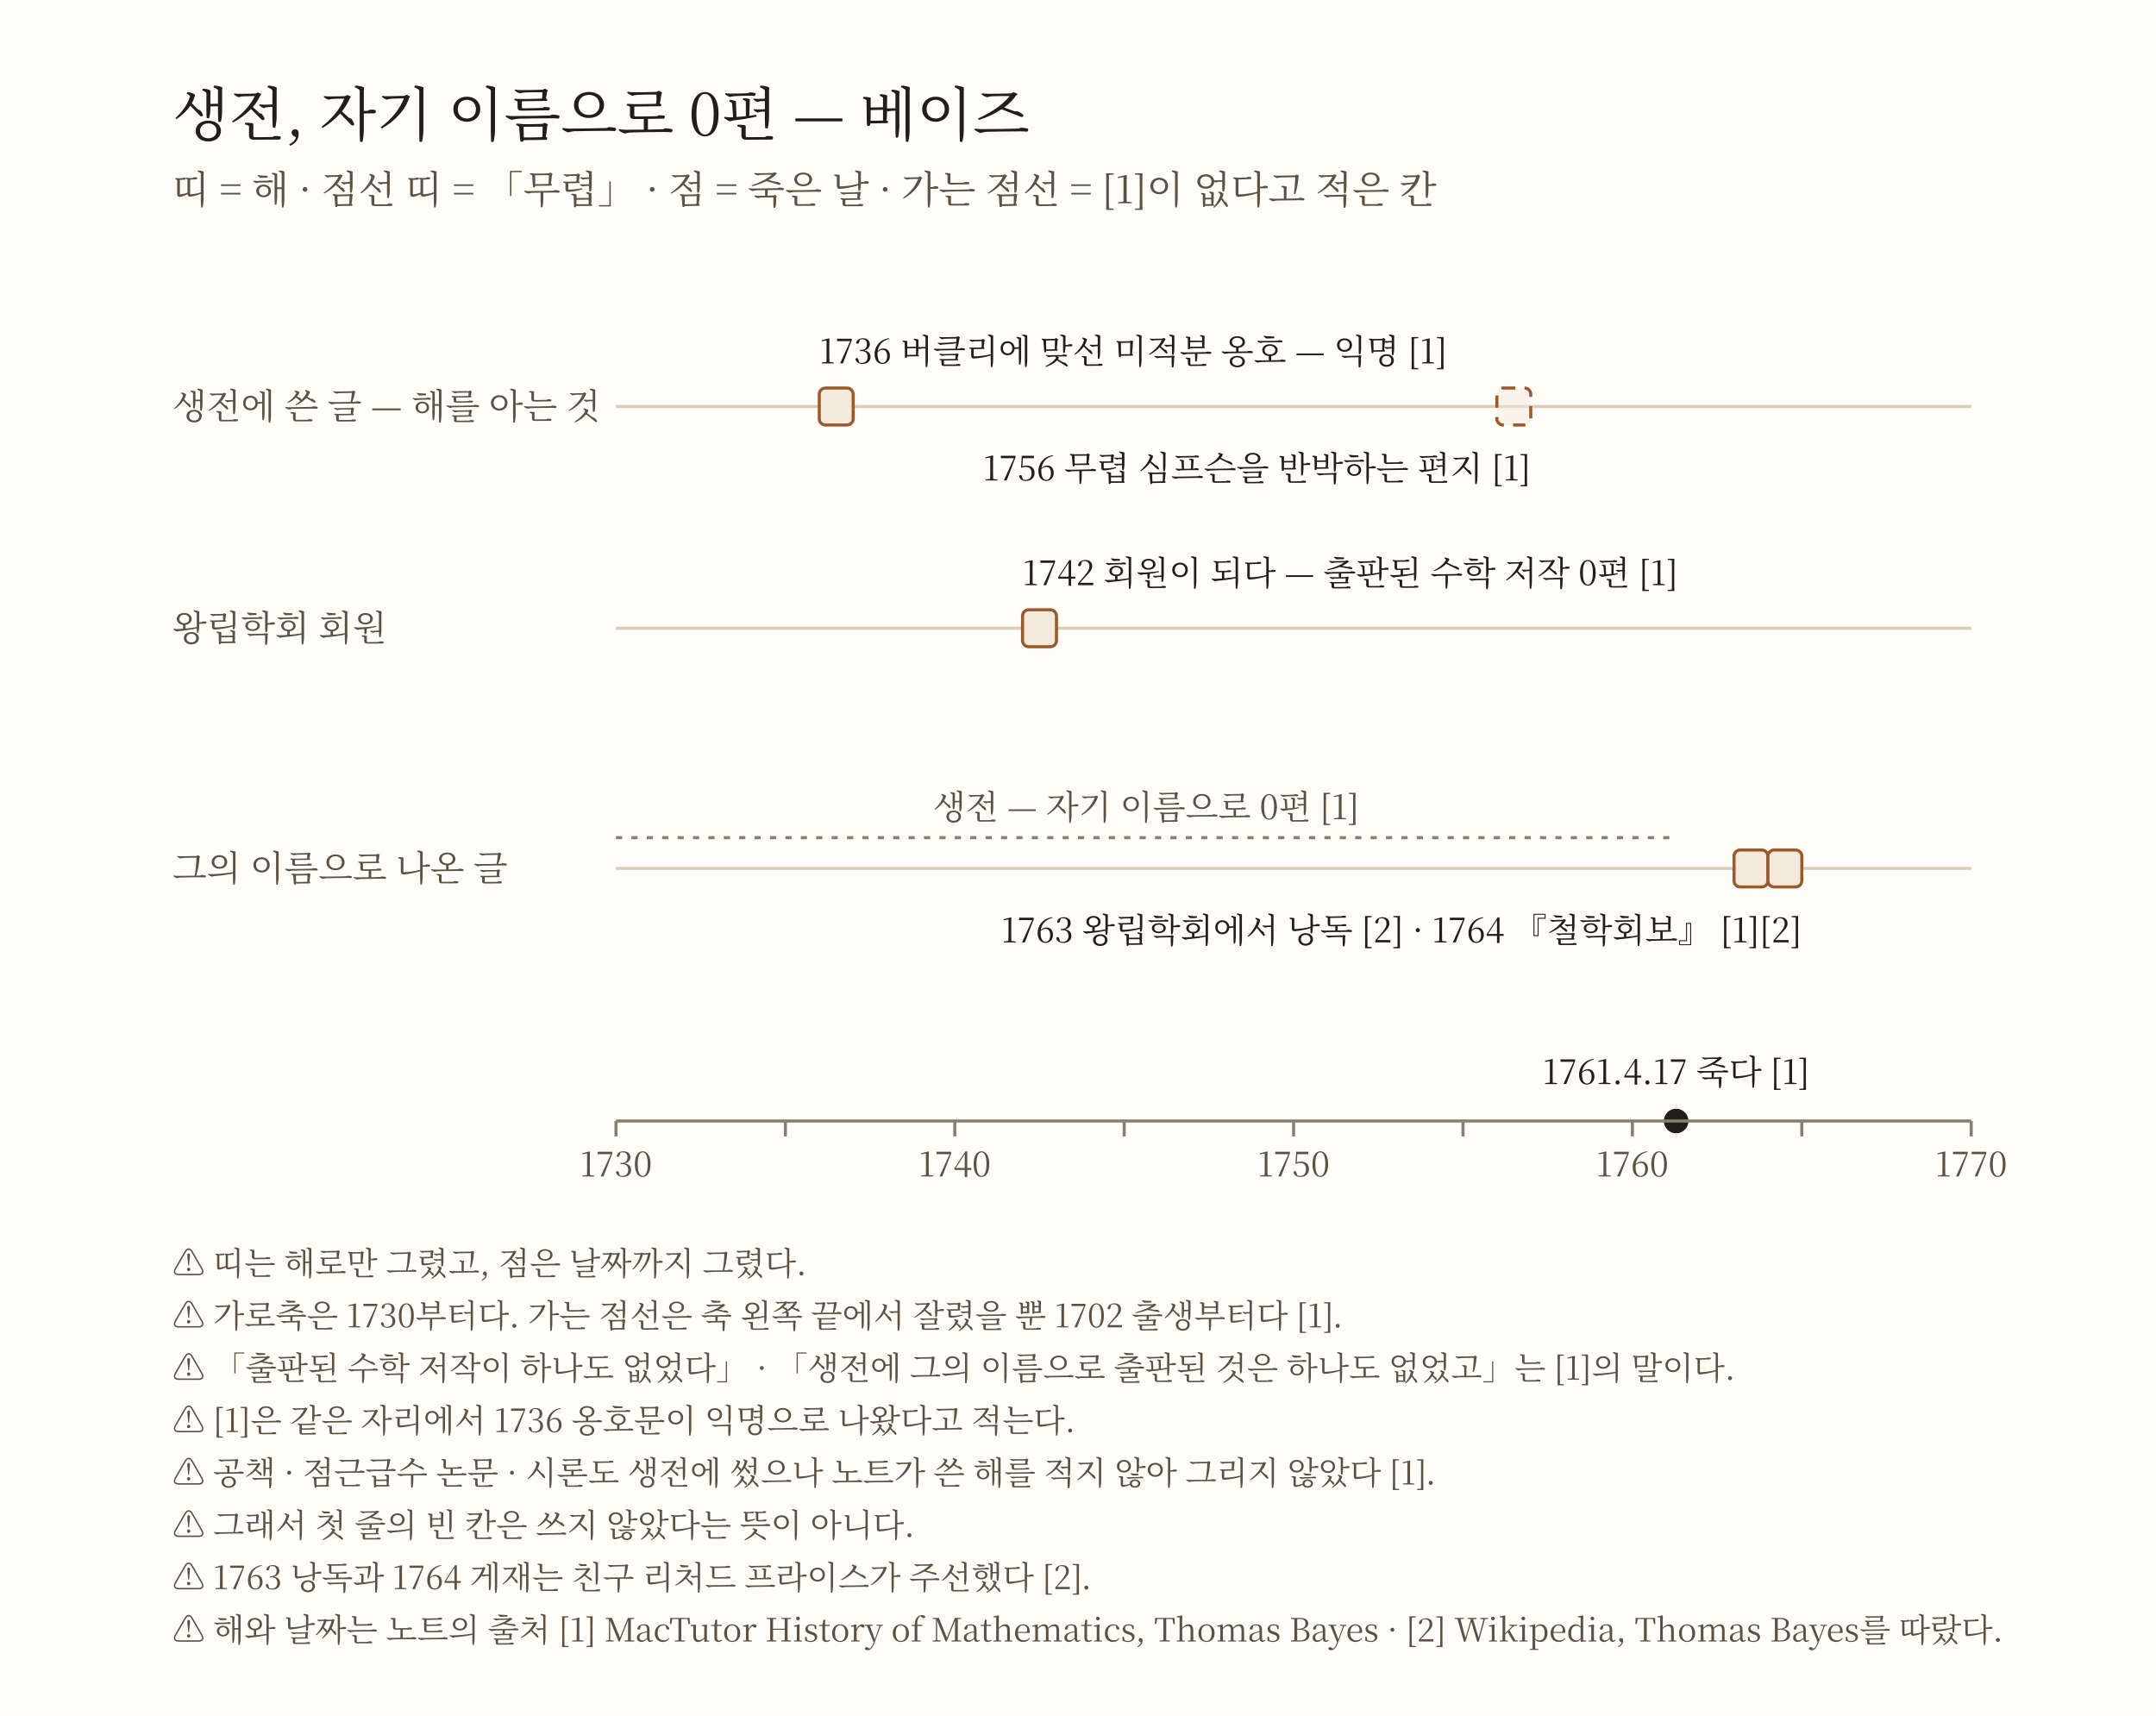
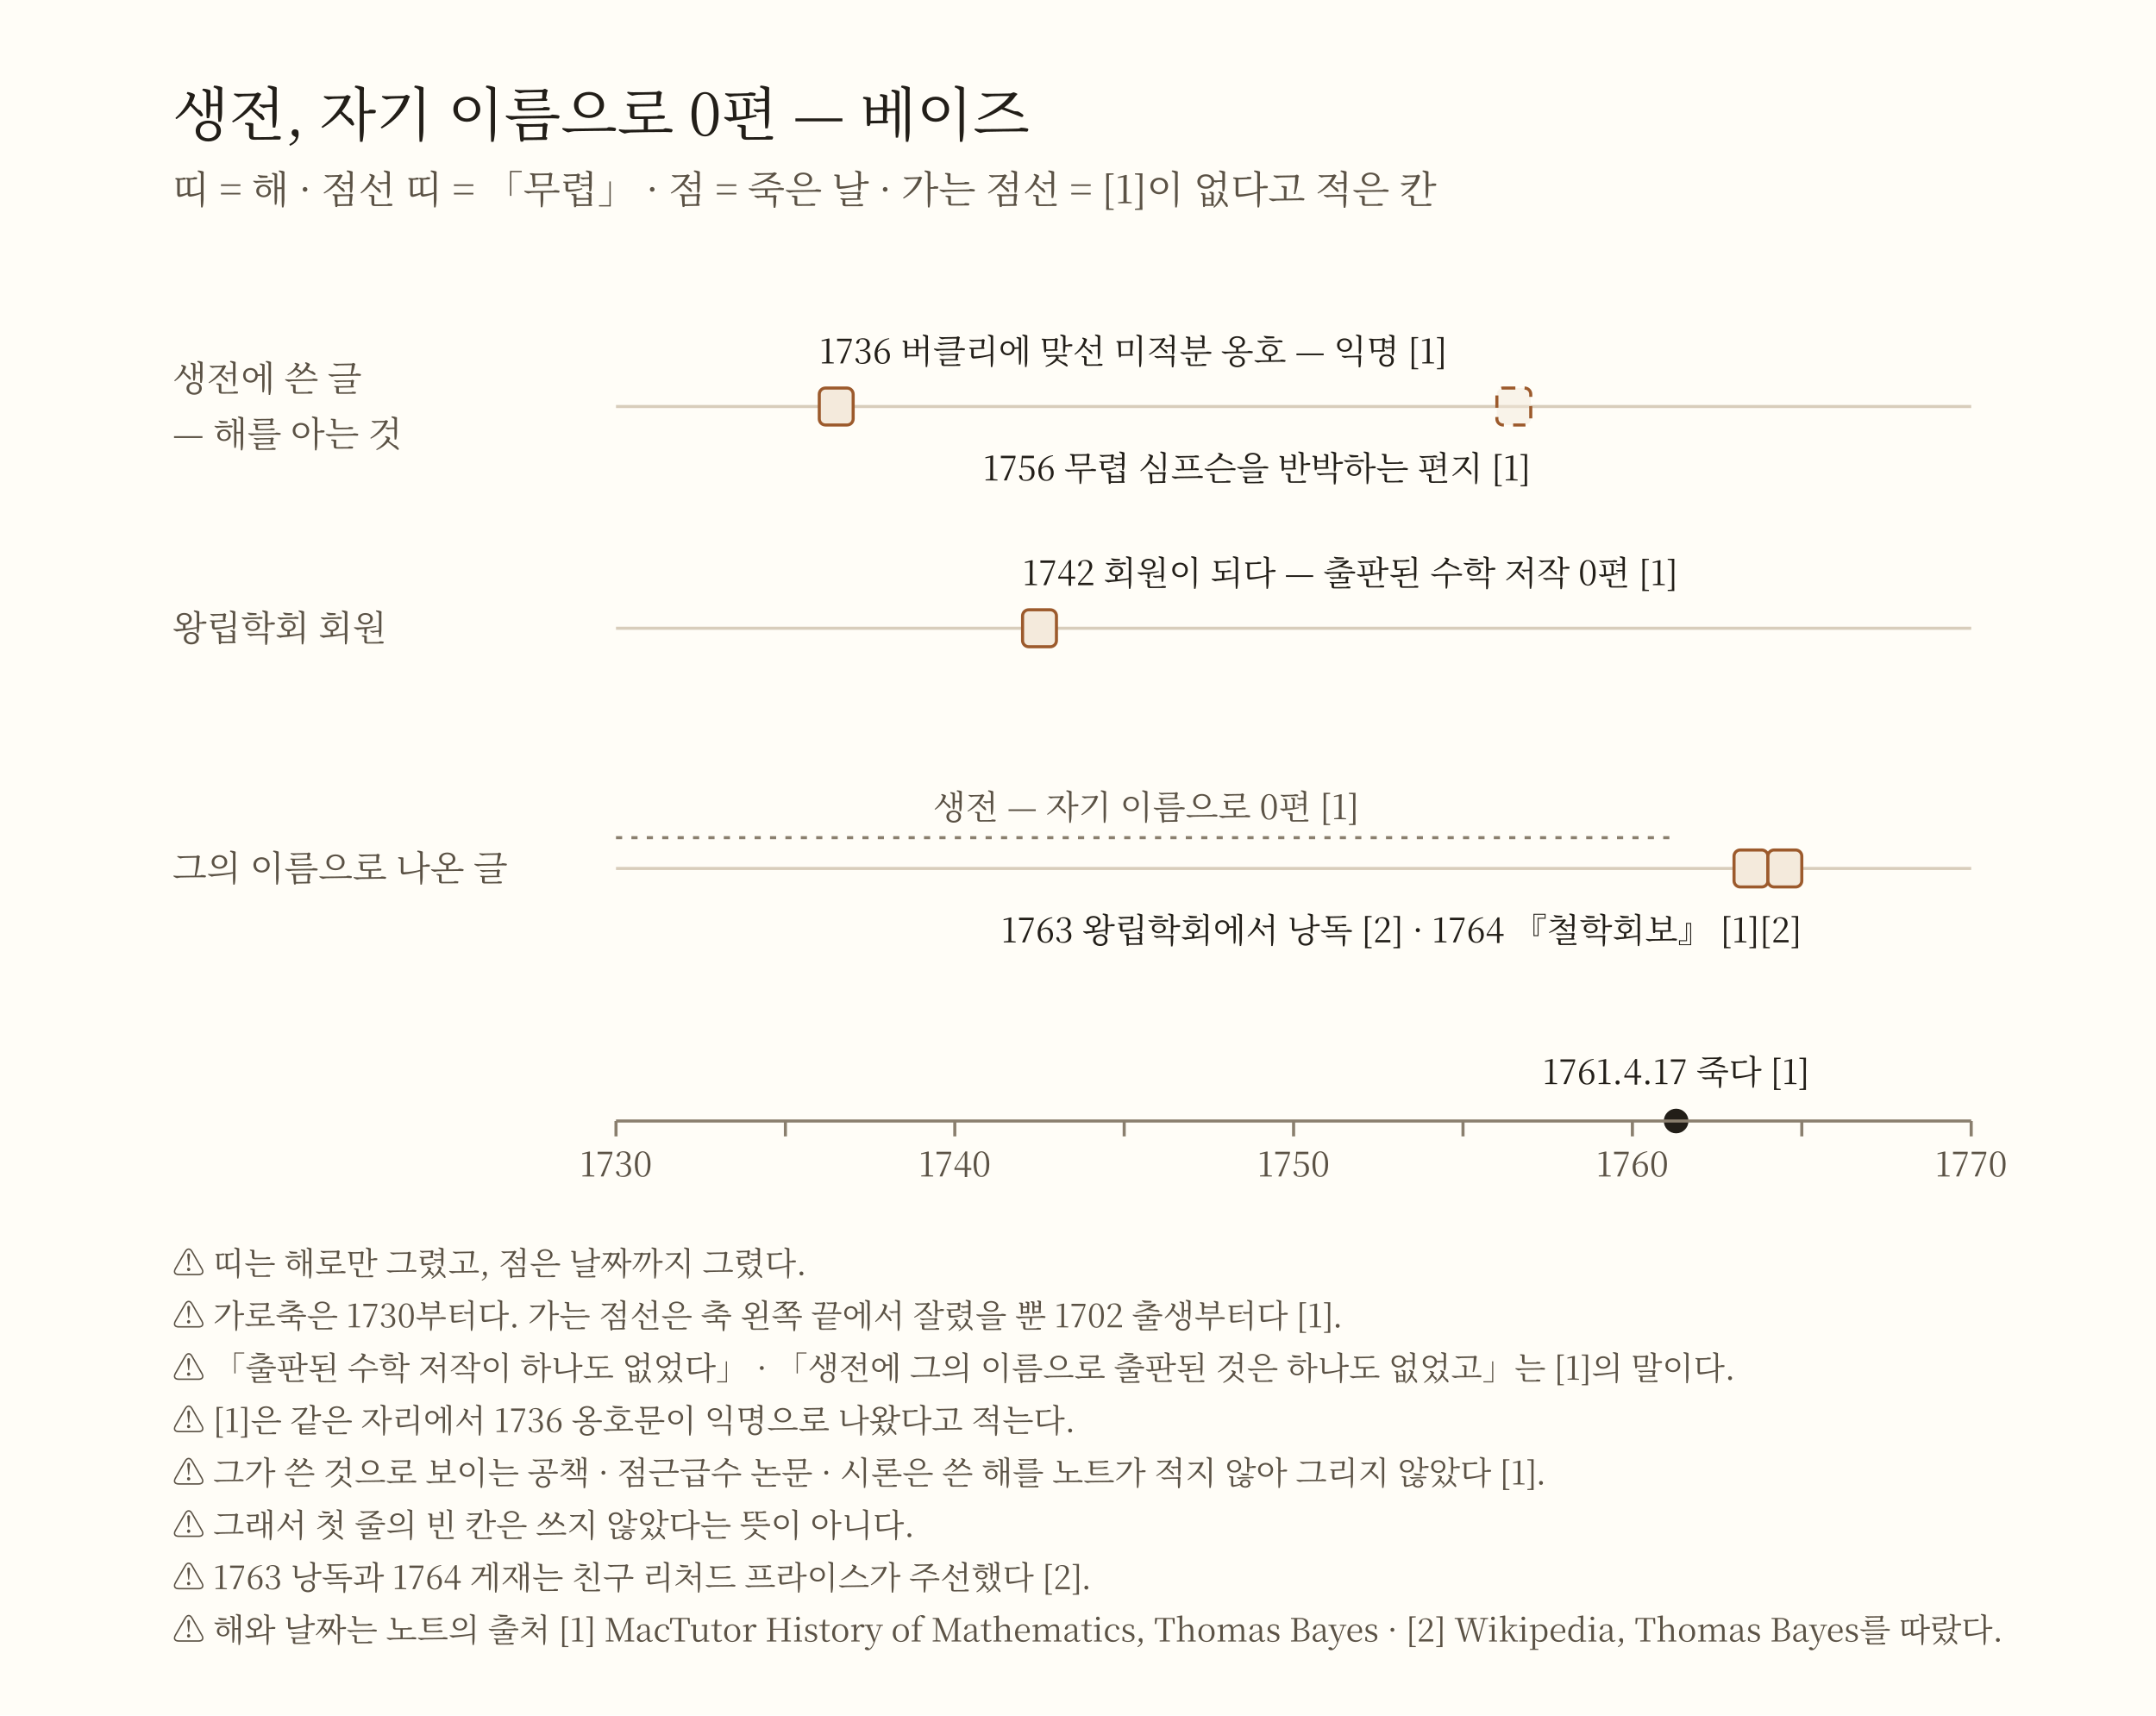
- <svg xmlns="http://www.w3.org/2000/svg" viewBox="0 0 700 557" width="700" height="557" role="img" aria-label="그림 위쪽에 「생전, 자기 이름으로 0편 — 베이즈」라는 표제가 있고 그 아래에 띠는 해, 점선 띠는 「무렵」, 점은 죽은 날, 가는 점선은 출처 1번이 없다고 적은 칸이라는 부호표가 있다. 가로축은 1730년부터 1770년까지의 해이고, 줄이 셋 있다. 줄 이름은 왼쪽 끝에 생전에 쓴 글 — 해를 아는 것, 왕립학회 회원, 그의 이름으로 나온 글이라고 적혀 있다. 첫째 줄에는 1736년에 띠가 있고 그 위 오른쪽에 1736 버클리에 맞선 미적분 옹호 — 익명이라고 적혀 있다. 1756년에는 점선 띠가 있고 그 아래 왼쪽에 1756 무렵 심프슨을 반박하는 편지라고 적혀 있다. 둘째 줄에는 1742년에 띠가 있고 그 위 오른쪽에 1742 회원이 되다 — 출판된 수학 저작 0편이라고 적혀 있다. 셋째 줄 바로 위에는 왼쪽 끝에서 죽은 날까지 가는 점선이 그어져 있고 그 위에 생전 — 자기 이름으로 0편이라고 적혀 있다. 셋째 줄에는 1763년과 1764년에 띠가 나란히 있고 그 아래 왼쪽에 1763 왕립학회에서 낭독 · 1764 『철학회보』라고 적혀 있다. 가로축 위 1761년 자리에 검은 점이 있고 그 위에 1761.4.17 죽다라고 적혀 있다. 아래에 단서가 여덟 줄 있다. 첫째, 띠는 해로만 그렸고 점은 날짜까지 그렸다. 둘째, 가로축은 1730부터이고, 가는 점선은 축 왼쪽 끝에서 잘렸을 뿐 1702 출생부터다. 셋째, 「출판된 수학 저작이 하나도 없었다」와 「생전에 그의 이름으로 출판된 것은 하나도 없었고」는 출처 1번의 말이다. 넷째, 출처 1번은 같은 자리에서 1736 옹호문이 익명으로 나왔다고 적는다. 다섯째, 공책, 점근급수 논문, 시론도 생전에 썼으나 노트가 쓴 해를 적지 않아 그리지 않았다. 여섯째, 그래서 첫 줄의 빈 칸은 쓰지 않았다는 뜻이 아니다. 일곱째, 1763 낭독과 1764 게재는 친구 리처드 프라이스가 주선했다. 여덟째, 해와 날짜는 노트의 출처 1번 MacTutor History of Mathematics, Thomas Bayes, 2번 Wikipedia, Thomas Bayes를 따랐다.">
+ <svg xmlns="http://www.w3.org/2000/svg" viewBox="0 0 700 557" width="700" height="557" role="img" aria-label="그림 위쪽에 「생전, 자기 이름으로 0편 — 베이즈」라는 표제가 있고 그 아래에 띠는 해, 점선 띠는 「무렵」, 점은 죽은 날, 가는 점선은 출처 1번이 없다고 적은 칸이라는 부호표가 있다. 가로축은 1730년부터 1770년까지의 해이고, 줄이 셋 있다. 줄 이름은 왼쪽 끝에 두 줄로 생전에 쓴 글 — 해를 아는 것, 왕립학회 회원, 그의 이름으로 나온 글이라고 적혀 있다. 첫째 줄에는 1736년에 띠가 있고 그 위 오른쪽에 1736 버클리에 맞선 미적분 옹호 — 익명이라고 적혀 있다. 1756년에는 점선 띠가 있고 그 아래 왼쪽에 1756 무렵 심프슨을 반박하는 편지라고 적혀 있다. 둘째 줄에는 1742년에 띠가 있고 그 위 오른쪽에 1742 회원이 되다 — 출판된 수학 저작 0편이라고 적혀 있다. 셋째 줄 바로 위에는 왼쪽 끝에서 죽은 날까지 가는 점선이 그어져 있고 그 위에 생전 — 자기 이름으로 0편이라고 적혀 있다. 셋째 줄에는 1763년과 1764년에 띠가 나란히 있고 그 아래 왼쪽에 1763 왕립학회에서 낭독 · 1764 『철학회보』라고 적혀 있다. 가로축 위 1761년 자리에 검은 점이 있고 그 위에 1761.4.17 죽다라고 적혀 있다. 아래에 단서가 여덟 줄 있다. 첫째, 띠는 해로만 그렸고 점은 날짜까지 그렸다. 둘째, 가로축은 1730부터이고, 가는 점선은 축 왼쪽 끝에서 잘렸을 뿐 1702 출생부터다. 셋째, 「출판된 수학 저작이 하나도 없었다」와 「생전에 그의 이름으로 출판된 것은 하나도 없었고」는 출처 1번의 말이다. 넷째, 출처 1번은 같은 자리에서 1736 옹호문이 익명으로 나왔다고 적는다. 다섯째, 그가 쓴 것으로 보이는 공책, 점근급수 논문, 시론은 쓴 해를 노트가 적지 않아 그리지 않았다. 여섯째, 그래서 첫 줄의 빈 칸은 쓰지 않았다는 뜻이 아니다. 일곱째, 1763 낭독과 1764 게재는 친구 리처드 프라이스가 주선했다. 여덟째, 해와 날짜는 노트의 출처 1번 MacTutor History of Mathematics, Thomas Bayes, 2번 Wikipedia, Thomas Bayes를 따랐다.">
  <style>
    text{font-family:EB Garamond, Georgia, 'Noto Serif KR', 'Noto Serif CJK KR', NanumMyeongjo, Batang, AppleMyungjo, serif;fill:#221E18;}
    .h1{font-size:19px;} .h2{font-size:12.5px;fill:#5B5245;}
    .grp{font-size:11.5px;fill:#5B5245;}
    .ev{font-size:11px;} .sm{font-size:11px;fill:#5B5245;} .yr{font-size:11px;fill:#5B5245;}
    .bg{fill:#FFFDF7;}
    .lane{stroke:#D8CDBB;stroke-width:1;}
    .pt{fill:#221E18;}
    .band{fill:#F4EADC;stroke:#9C5A2C;stroke-width:1;}
    .dash{fill:#F4EADC;fill-opacity:.5;stroke:#9C5A2C;stroke-width:1;stroke-dasharray:4 3;}
    .empty{stroke:#8A7F6E;stroke-width:1;stroke-dasharray:2 3;fill:none;}
    .axis{stroke:#8A7F6E;stroke-width:1;}
    .warn{font-size:10.5px;fill:#5B5245;}
  </style>
  <rect class="bg" x="0" y="0" width="700" height="557" />
  <text class="h1" x="56" y="44">생전, 자기 이름으로 0편 — 베이즈</text>
  <text class="h2" x="56" y="66">띠 = 해 · 점선 띠 = 「무렵」 · 점 = 죽은 날 · 가는 점선 = [1]이 없다고 적은 칸</text>
  <line class="lane" x1="200" y1="132" x2="640" y2="132" />
-   <text class="grp" x="56.0" y="136" text-anchor="start">생전에 쓴 글 — 해를 아는 것</text>
+   <text class="grp" x="56.0" y="127" text-anchor="start">생전에 쓴 글</text>
  <line class="lane" x1="200" y1="204" x2="640" y2="204" />
  <text class="grp" x="56.0" y="208" text-anchor="start">왕립학회 회원</text>
  <line class="lane" x1="200" y1="282" x2="640" y2="282" />
  <text class="grp" x="56.0" y="286" text-anchor="start">그의 이름으로 나온 글</text>
+   <text class="grp" x="56.0" y="145" text-anchor="start">— 해를 아는 것</text>
  <rect class="band" x="266.0" y="126" width="11.0" height="12" rx="2" />
  <text class="ev" x="266.0" y="118" text-anchor="start">1736 버클리에 맞선 미적분 옹호 — 익명 [1]</text>
  <rect class="dash" x="486.0" y="126" width="11.0" height="12" rx="2" />
  <text class="ev" x="497.0" y="156" text-anchor="end">1756 무렵 심프슨을 반박하는 편지 [1]</text>
  <rect class="band" x="332.0" y="198" width="11.0" height="12" rx="2" />
  <text class="ev" x="332.0" y="190" text-anchor="start">1742 회원이 되다 — 출판된 수학 저작 0편 [1]</text>
  <path class="empty" d="M200.0,272 H544.2" />
  <text class="sm" x="372.1" y="266" text-anchor="middle">생전 — 자기 이름으로 0편 [1]</text>
  <rect class="band" x="563.0" y="276" width="11.0" height="12" rx="2" />
  <rect class="band" x="574.0" y="276" width="11.0" height="12" rx="2" />
  <text class="ev" x="585.0" y="306" text-anchor="end">1763 왕립학회에서 낭독 [2] · 1764 『철학회보』 [1][2]</text>
  <circle class="pt" cx="544.2" cy="364" r="4" />
  <text class="ev" x="544.2" y="352" text-anchor="middle">1761.4.17 죽다 [1]</text>
  <line class="axis" x1="200" y1="364" x2="640" y2="364" />
  <line class="axis" x1="200.0" y1="364" x2="200.0" y2="369" />
  <text class="yr" x="200.0" y="382" text-anchor="middle">1730</text>
  <line class="axis" x1="255.0" y1="364" x2="255.0" y2="369" />
  <line class="axis" x1="310.0" y1="364" x2="310.0" y2="369" />
  <text class="yr" x="310.0" y="382" text-anchor="middle">1740</text>
  <line class="axis" x1="365.0" y1="364" x2="365.0" y2="369" />
  <line class="axis" x1="420.0" y1="364" x2="420.0" y2="369" />
  <text class="yr" x="420.0" y="382" text-anchor="middle">1750</text>
  <line class="axis" x1="475.0" y1="364" x2="475.0" y2="369" />
  <line class="axis" x1="530.0" y1="364" x2="530.0" y2="369" />
  <text class="yr" x="530.0" y="382" text-anchor="middle">1760</text>
  <line class="axis" x1="585.0" y1="364" x2="585.0" y2="369" />
  <line class="axis" x1="640.0" y1="364" x2="640.0" y2="369" />
  <text class="yr" x="640.0" y="382" text-anchor="middle">1770</text>
  <text class="warn" x="56" y="414">⚠ 띠는 해로만 그렸고, 점은 날짜까지 그렸다.</text>
  <text class="warn" x="56" y="431">⚠ 가로축은 1730부터다. 가는 점선은 축 왼쪽 끝에서 잘렸을 뿐 1702 출생부터다 [1].</text>
  <text class="warn" x="56" y="448">⚠ 「출판된 수학 저작이 하나도 없었다」 · 「생전에 그의 이름으로 출판된 것은 하나도 없었고」는 [1]의 말이다.</text>
  <text class="warn" x="56" y="465">⚠ [1]은 같은 자리에서 1736 옹호문이 익명으로 나왔다고 적는다.</text>
-   <text class="warn" x="56" y="482">⚠ 공책 · 점근급수 논문 · 시론도 생전에 썼으나 노트가 쓴 해를 적지 않아 그리지 않았다 [1].</text>
+   <text class="warn" x="56" y="482">⚠ 그가 쓴 것으로 보이는 공책 · 점근급수 논문 · 시론은 쓴 해를 노트가 적지 않아 그리지 않았다 [1].</text>
  <text class="warn" x="56" y="499">⚠ 그래서 첫 줄의 빈 칸은 쓰지 않았다는 뜻이 아니다.</text>
  <text class="warn" x="56" y="516">⚠ 1763 낭독과 1764 게재는 친구 리처드 프라이스가 주선했다 [2].</text>
  <text class="warn" x="56" y="533">⚠ 해와 날짜는 노트의 출처 [1] MacTutor History of Mathematics, Thomas Bayes · [2] Wikipedia, Thomas Bayes를 따랐다.</text>
</svg>
